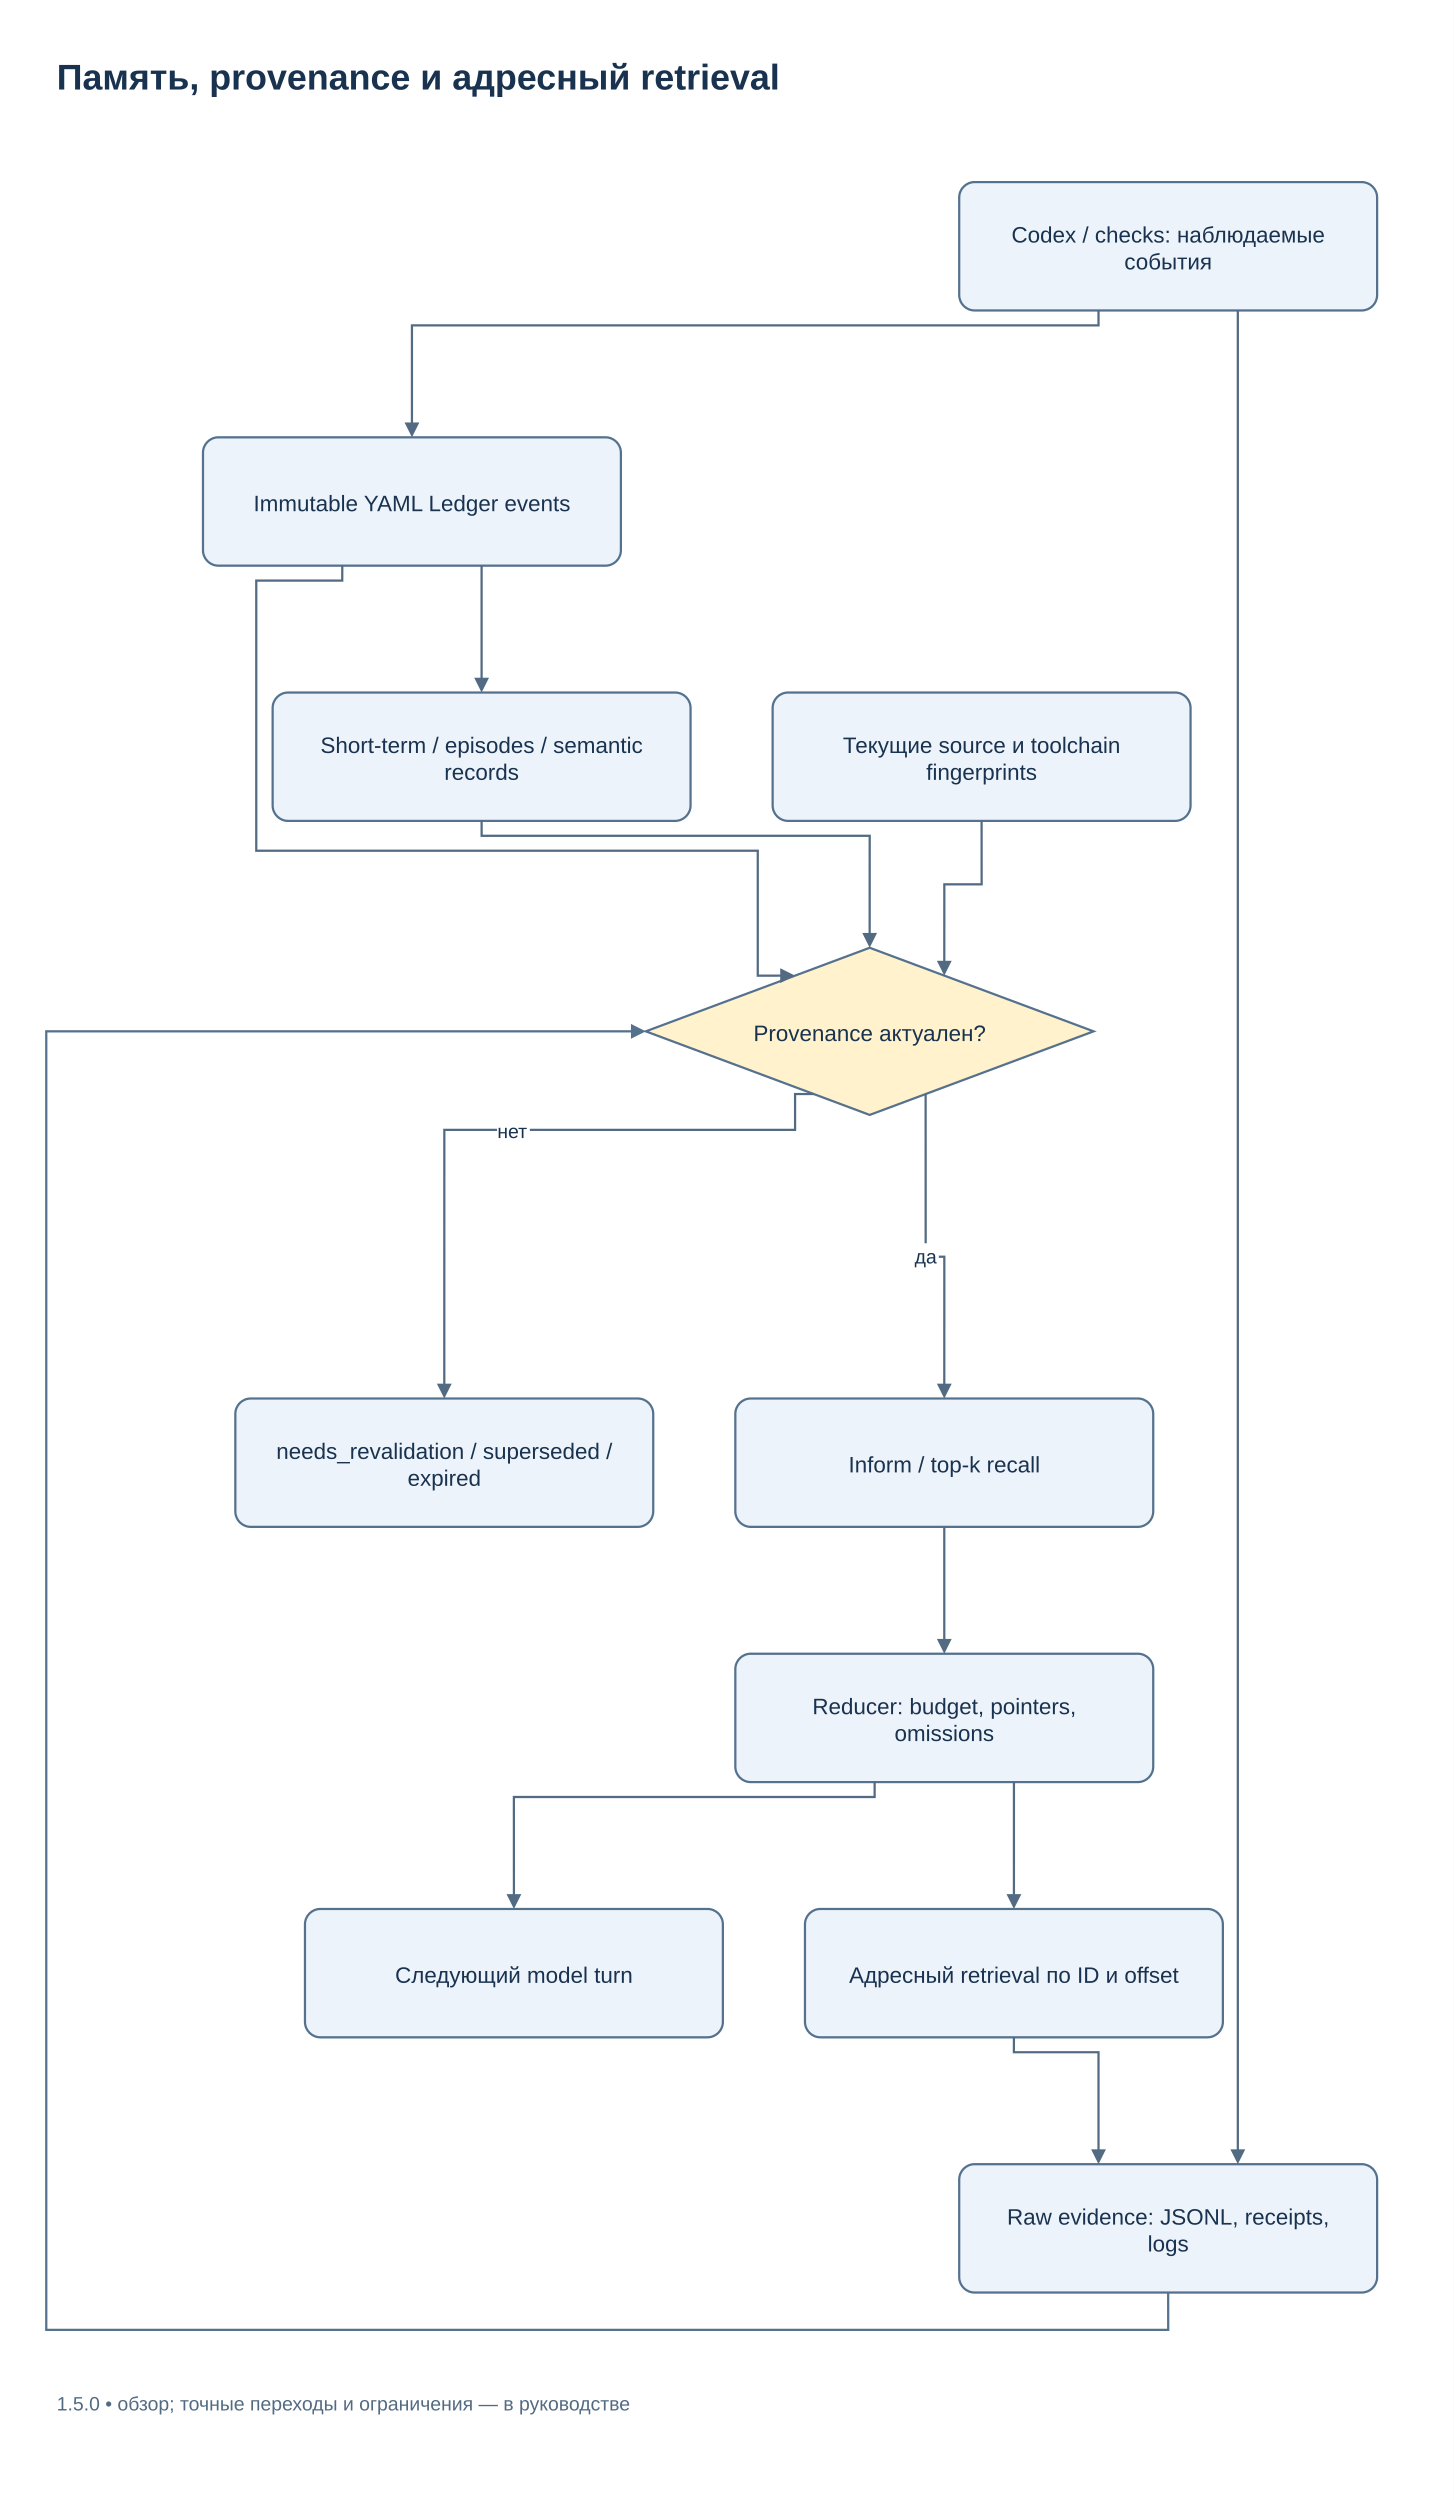
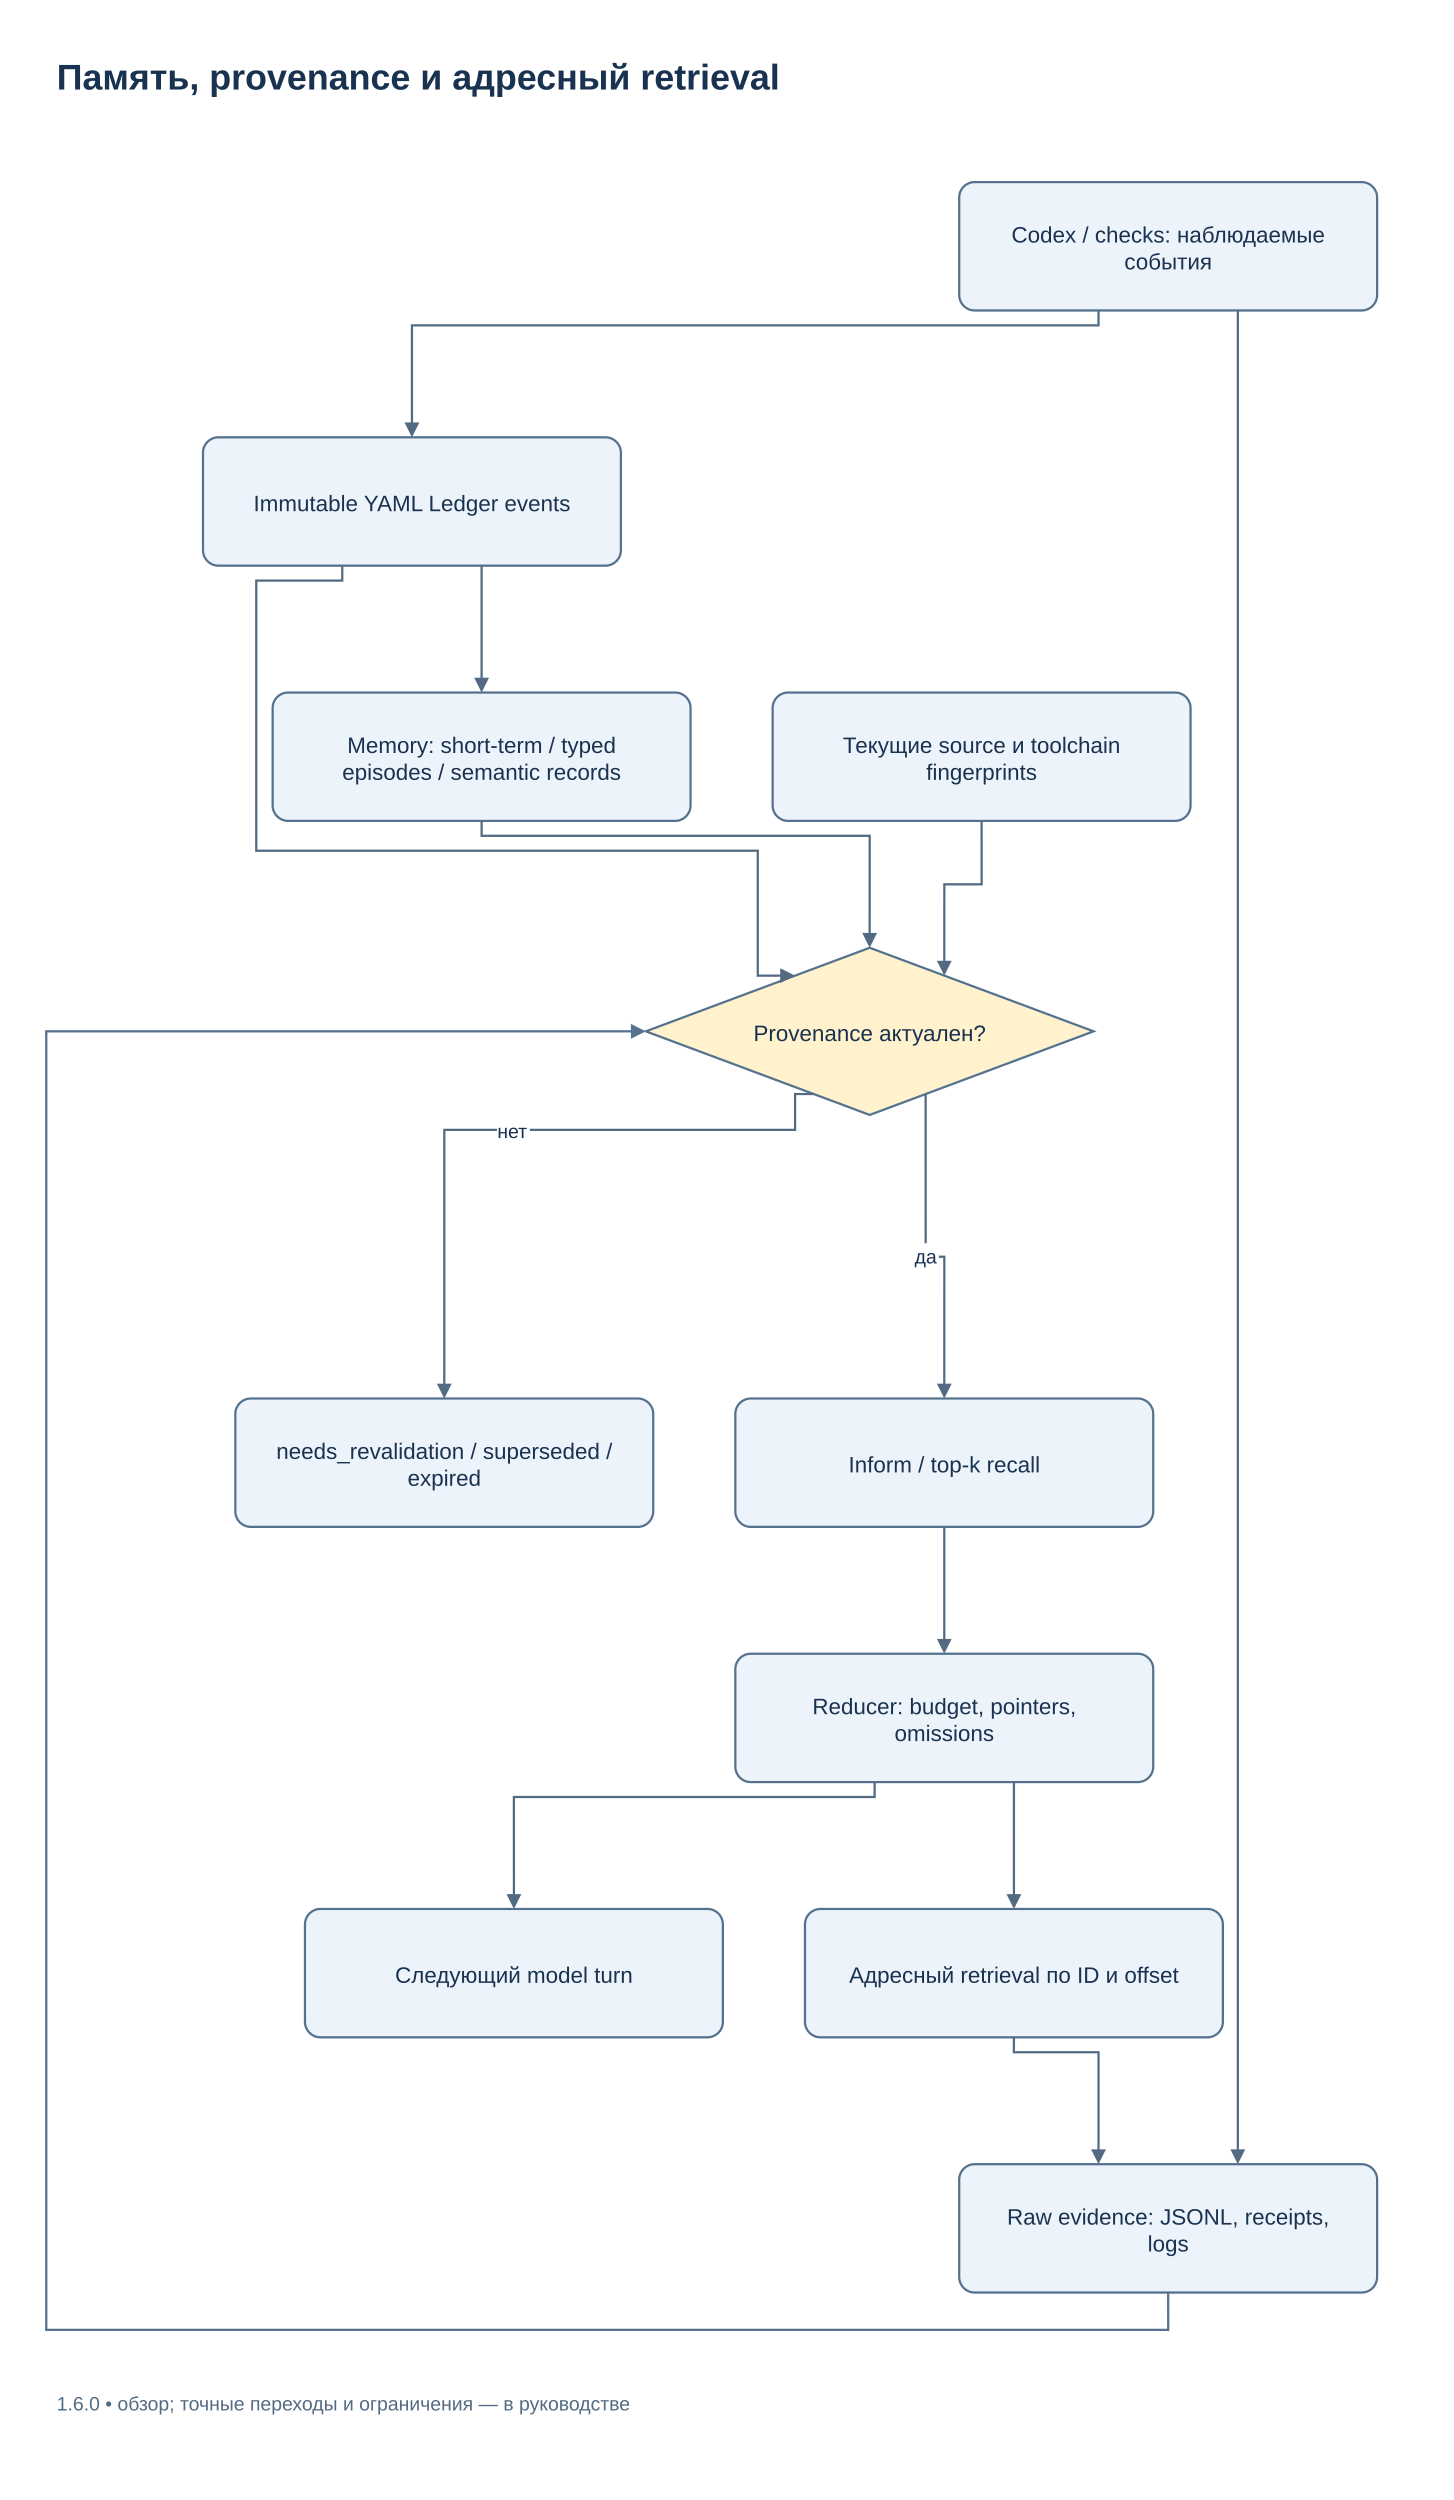
<svg xmlns="http://www.w3.org/2000/svg" style="background: #FFFFFF; background-color: #FFFFFF; color-scheme: light;" version="1.1" width="974px" height="1675px" viewBox="0 0 974 1675">
  <defs />
  <rect fill="#FFFFFF" width="100%" height="100%" x="0" y="0" style="fill: rgb(255, 255, 255);" />
  <g>
    <g data-cell-id="0">
      <g data-cell-id="1">
        <g data-cell-id="title">
          <g>
            <rect x="36" y="24" width="886.67" height="50" fill="none" stroke="none" pointer-events="all" />
          </g>
          <g>
            <g fill="#18324F" font-family="Arial" font-weight="bold" text-anchor="start" font-size="24px" style="fill: rgb(24, 50, 79);">
              <text x="38" y="60">Память, provenance и адресный retrieval</text>
            </g>
          </g>
        </g>
        <g data-cell-id="C">
          <g>
            <rect x="642.67" y="122" width="280" height="86" rx="10.32" ry="10.32" fill="#edf3fa" stroke="#54718e" stroke-width="1.5" pointer-events="all" style="fill: rgb(237, 243, 250); stroke: rgb(84, 113, 142);" />
          </g>
          <g>
            <g fill="#18324F" font-family="Arial" text-anchor="middle" font-size="15px" style="fill: rgb(24, 50, 79);">
              <text x="782.67" y="162.5">Codex / checks: наблюдаемые</text>
              <text x="782.67" y="180.5">события</text>
            </g>
          </g>
        </g>
        <g data-cell-id="L">
          <g>
            <rect x="136" y="293" width="280" height="86" rx="10.32" ry="10.32" fill="#edf3fa" stroke="#54718e" stroke-width="1.5" pointer-events="all" style="fill: rgb(237, 243, 250); stroke: rgb(84, 113, 142);" />
          </g>
          <g>
            <g fill="#18324F" font-family="Arial" text-anchor="middle" font-size="15px" style="fill: rgb(24, 50, 79);">
              <text x="276" y="342.5">Immutable YAML Ledger events</text>
            </g>
          </g>
        </g>
        <g data-cell-id="R">
          <g>
            <rect x="642.67" y="1450" width="280" height="86" rx="10.32" ry="10.32" fill="#edf3fa" stroke="#54718e" stroke-width="1.5" pointer-events="all" style="fill: rgb(237, 243, 250); stroke: rgb(84, 113, 142);" />
          </g>
          <g>
            <g fill="#18324F" font-family="Arial" text-anchor="middle" font-size="15px" style="fill: rgb(24, 50, 79);">
              <text x="782.67" y="1490.5">Raw evidence: JSONL, receipts,</text>
              <text x="782.67" y="1508.5">logs</text>
            </g>
          </g>
        </g>
        <g data-cell-id="M">
          <g>
            <rect x="182.67" y="464" width="280" height="86" rx="10.32" ry="10.32" fill="#edf3fa" stroke="#54718e" stroke-width="1.5" pointer-events="all" style="fill: rgb(237, 243, 250); stroke: rgb(84, 113, 142);" />
          </g>
          <g>
            <g fill="#18324F" font-family="Arial" text-anchor="middle" font-size="15px" style="fill: rgb(24, 50, 79);">
-               <text x="322.67" y="504.5">Short-term / episodes / semantic</text>
-               <text x="322.67" y="522.5">records</text>
+               <text x="322.67" y="504.50">Memory: short-term / typed</text>
+               <text x="322.67" y="522.50">episodes / semantic records</text>
            </g>
          </g>
        </g>
        <g data-cell-id="S">
          <g>
            <rect x="517.67" y="464" width="280" height="86" rx="10.32" ry="10.32" fill="#edf3fa" stroke="#54718e" stroke-width="1.5" pointer-events="all" style="fill: rgb(237, 243, 250); stroke: rgb(84, 113, 142);" />
          </g>
          <g>
            <g fill="#18324F" font-family="Arial" text-anchor="middle" font-size="15px" style="fill: rgb(24, 50, 79);">
              <text x="657.67" y="504.5">Текущие source и toolchain</text>
              <text x="657.67" y="522.5">fingerprints</text>
            </g>
          </g>
        </g>
        <g data-cell-id="V">
          <g>
            <path d="M 582.67 635 L 732.67 691 L 582.67 747 L 432.67 691 Z" fill="#fff2cc" stroke="#54718e" stroke-width="1.5" stroke-miterlimit="10" pointer-events="all" style="fill: rgb(255, 242, 204); stroke: rgb(84, 113, 142);" />
          </g>
          <g>
            <g fill="#18324F" font-family="Arial" text-anchor="middle" font-size="15px" style="fill: rgb(24, 50, 79);">
              <text x="582.67" y="697.5">Provenance актуален?</text>
            </g>
          </g>
        </g>
        <g data-cell-id="I">
          <g>
            <rect x="492.67" y="937" width="280" height="86" rx="10.32" ry="10.32" fill="#edf3fa" stroke="#54718e" stroke-width="1.5" pointer-events="all" style="fill: rgb(237, 243, 250); stroke: rgb(84, 113, 142);" />
          </g>
          <g>
            <g fill="#18324F" font-family="Arial" text-anchor="middle" font-size="15px" style="fill: rgb(24, 50, 79);">
              <text x="632.67" y="986.5">Inform / top-k recall</text>
            </g>
          </g>
        </g>
        <g data-cell-id="X">
          <g>
            <rect x="157.67" y="937" width="280" height="86" rx="10.32" ry="10.32" fill="#edf3fa" stroke="#54718e" stroke-width="1.5" pointer-events="all" style="fill: rgb(237, 243, 250); stroke: rgb(84, 113, 142);" />
          </g>
          <g>
            <g fill="#18324F" font-family="Arial" text-anchor="middle" font-size="15px" style="fill: rgb(24, 50, 79);">
              <text x="297.67" y="977.5">needs_revalidation / superseded /</text>
              <text x="297.67" y="995.5">expired</text>
            </g>
          </g>
        </g>
        <g data-cell-id="D">
          <g>
            <rect x="492.67" y="1108" width="280" height="86" rx="10.32" ry="10.32" fill="#edf3fa" stroke="#54718e" stroke-width="1.5" pointer-events="all" style="fill: rgb(237, 243, 250); stroke: rgb(84, 113, 142);" />
          </g>
          <g>
            <g fill="#18324F" font-family="Arial" text-anchor="middle" font-size="15px" style="fill: rgb(24, 50, 79);">
              <text x="632.67" y="1148.5">Reducer: budget, pointers,</text>
              <text x="632.67" y="1166.5">omissions</text>
            </g>
          </g>
        </g>
        <g data-cell-id="P">
          <g>
            <rect x="204.33" y="1279" width="280" height="86" rx="10.32" ry="10.32" fill="#edf3fa" stroke="#54718e" stroke-width="1.5" pointer-events="all" style="fill: rgb(237, 243, 250); stroke: rgb(84, 113, 142);" />
          </g>
          <g>
            <g fill="#18324F" font-family="Arial" text-anchor="middle" font-size="15px" style="fill: rgb(24, 50, 79);">
              <text x="344.33" y="1328.5">Следующий model turn</text>
            </g>
          </g>
        </g>
        <g data-cell-id="Q">
          <g>
            <rect x="539.33" y="1279" width="280" height="86" rx="10.32" ry="10.32" fill="#edf3fa" stroke="#54718e" stroke-width="1.5" pointer-events="all" style="fill: rgb(237, 243, 250); stroke: rgb(84, 113, 142);" />
          </g>
          <g>
            <g fill="#18324F" font-family="Arial" text-anchor="middle" font-size="15px" style="fill: rgb(24, 50, 79);">
              <text x="679.33" y="1328.5">Адресный retrieval по ID и offset</text>
            </g>
          </g>
        </g>
        <g data-cell-id="e0">
          <g>
            <path d="M 736 208 L 736 218 L 276 218 L 276 283.82" fill="none" stroke="#526a82" stroke-width="1.5" stroke-miterlimit="10" pointer-events="stroke" style="stroke: rgb(82, 106, 130);" />
            <path d="M 276 291.32 L 272.25 283.82 L 279.75 283.82 Z" fill="#526a82" stroke="#526a82" stroke-width="1.5" stroke-miterlimit="10" pointer-events="all" style="fill: rgb(82, 106, 130); stroke: rgb(82, 106, 130);" />
          </g>
        </g>
        <g data-cell-id="e1">
          <g>
            <path d="M 829.34 208 L 829.34 1440.82" fill="none" stroke="#526a82" stroke-width="1.5" stroke-miterlimit="10" pointer-events="stroke" style="stroke: rgb(82, 106, 130);" />
            <path d="M 829.34 1448.32 L 825.59 1440.82 L 833.09 1440.82 Z" fill="#526a82" stroke="#526a82" stroke-width="1.5" stroke-miterlimit="10" pointer-events="all" style="fill: rgb(82, 106, 130); stroke: rgb(82, 106, 130);" />
          </g>
        </g>
        <g data-cell-id="e2">
          <g>
            <path d="M 322.67 379 L 322.67 454.82" fill="none" stroke="#526a82" stroke-width="1.5" stroke-miterlimit="10" pointer-events="stroke" style="stroke: rgb(82, 106, 130);" />
            <path d="M 322.67 462.32 L 318.92 454.82 L 326.42 454.82 Z" fill="#526a82" stroke="#526a82" stroke-width="1.5" stroke-miterlimit="10" pointer-events="all" style="fill: rgb(82, 106, 130); stroke: rgb(82, 106, 130);" />
          </g>
        </g>
        <g data-cell-id="e3">
          <g>
            <path d="M 657.67 550 L 657.7 592.5 L 632.7 592.5 L 632.67 644.49" fill="none" stroke="#526a82" stroke-width="1.5" stroke-miterlimit="10" pointer-events="stroke" style="stroke: rgb(82, 106, 130);" />
            <path d="M 632.67 651.99 L 628.92 644.49 L 636.42 644.49 Z" fill="#526a82" stroke="#526a82" stroke-width="1.5" stroke-miterlimit="10" pointer-events="all" style="fill: rgb(82, 106, 130); stroke: rgb(82, 106, 130);" />
          </g>
        </g>
        <g data-cell-id="e4">
          <g>
            <path d="M 322.67 550 L 322.7 560 L 582.7 560 L 582.67 625.82" fill="none" stroke="#526a82" stroke-width="1.5" stroke-miterlimit="10" pointer-events="stroke" style="stroke: rgb(82, 106, 130);" />
            <path d="M 582.67 633.32 L 578.92 625.82 L 586.42 625.82 Z" fill="#526a82" stroke="#526a82" stroke-width="1.5" stroke-miterlimit="10" pointer-events="all" style="fill: rgb(82, 106, 130); stroke: rgb(82, 106, 130);" />
          </g>
        </g>
        <g data-cell-id="e5">
          <g>
            <path d="M 229.33 379 L 229.3 389 L 171.7 389 L 171.7 570 L 507.7 570 L 507.7 653.7 L 523.49 653.68" fill="none" stroke="#526a82" stroke-width="1.5" stroke-miterlimit="10" pointer-events="stroke" style="stroke: rgb(82, 106, 130);" />
            <path d="M 530.99 653.67 L 523.5 657.43 L 523.49 649.93 Z" fill="#526a82" stroke="#526a82" stroke-width="1.5" stroke-miterlimit="10" pointer-events="all" style="fill: rgb(82, 106, 130); stroke: rgb(82, 106, 130);" />
          </g>
        </g>
        <g data-cell-id="e7">
          <g>
            <path d="M 620.17 733 L 620.2 842 L 632.7 842 L 632.67 927.82" fill="none" stroke="#526a82" stroke-width="1.5" stroke-miterlimit="10" pointer-events="stroke" style="stroke: rgb(82, 106, 130);" />
            <path d="M 632.67 935.32 L 628.92 927.82 L 636.42 927.82 Z" fill="#526a82" stroke="#526a82" stroke-width="1.5" stroke-miterlimit="10" pointer-events="all" style="fill: rgb(82, 106, 130); stroke: rgb(82, 106, 130);" />
          </g>
          <g>
            <g fill="#18324F" font-family="Arial" text-anchor="middle" font-size="13px" style="fill: rgb(24, 50, 79);">
              <rect fill="#FFFFFF" stroke="none" x="612" y="833" width="17" height="17" stroke-width="0" style="fill: rgb(255, 255, 255);" />
              <text x="620.2" y="846.5">да</text>
            </g>
          </g>
        </g>
        <g data-cell-id="e8">
          <g>
            <path d="M 545.17 733 L 532.7 733 L 532.7 757 L 297.7 757 L 297.67 927.82" fill="none" stroke="#526a82" stroke-width="1.5" stroke-miterlimit="10" pointer-events="stroke" style="stroke: rgb(82, 106, 130);" />
            <path d="M 297.67 935.32 L 293.92 927.82 L 301.42 927.82 Z" fill="#526a82" stroke="#526a82" stroke-width="1.5" stroke-miterlimit="10" pointer-events="all" style="fill: rgb(82, 106, 130); stroke: rgb(82, 106, 130);" />
          </g>
          <g>
            <g fill="#18324F" font-family="Arial" text-anchor="middle" font-size="13px" style="fill: rgb(24, 50, 79);">
              <rect fill="#FFFFFF" stroke="none" x="333" y="750" width="22" height="17" stroke-width="0" style="fill: rgb(255, 255, 255);" />
              <text x="343.17" y="762.5">нет</text>
            </g>
          </g>
        </g>
        <g data-cell-id="e9">
          <g>
            <path d="M 632.67 1023 L 632.67 1098.82" fill="none" stroke="#526a82" stroke-width="1.5" stroke-miterlimit="10" pointer-events="stroke" style="stroke: rgb(82, 106, 130);" />
            <path d="M 632.67 1106.32 L 628.92 1098.82 L 636.42 1098.82 Z" fill="#526a82" stroke="#526a82" stroke-width="1.5" stroke-miterlimit="10" pointer-events="all" style="fill: rgb(82, 106, 130); stroke: rgb(82, 106, 130);" />
          </g>
        </g>
        <g data-cell-id="e10">
          <g>
            <path d="M 586 1194 L 586 1204 L 344.3 1204 L 344.33 1269.82" fill="none" stroke="#526a82" stroke-width="1.5" stroke-miterlimit="10" pointer-events="stroke" style="stroke: rgb(82, 106, 130);" />
            <path d="M 344.33 1277.32 L 340.58 1269.82 L 348.08 1269.82 Z" fill="#526a82" stroke="#526a82" stroke-width="1.5" stroke-miterlimit="10" pointer-events="all" style="fill: rgb(82, 106, 130); stroke: rgb(82, 106, 130);" />
          </g>
        </g>
        <g data-cell-id="e11">
          <g>
            <path d="M 679.34 1194 L 679.33 1269.82" fill="none" stroke="#526a82" stroke-width="1.5" stroke-miterlimit="10" pointer-events="stroke" style="stroke: rgb(82, 106, 130);" />
            <path d="M 679.33 1277.32 L 675.58 1269.82 L 683.08 1269.82 Z" fill="#526a82" stroke="#526a82" stroke-width="1.5" stroke-miterlimit="10" pointer-events="all" style="fill: rgb(82, 106, 130); stroke: rgb(82, 106, 130);" />
          </g>
        </g>
        <g data-cell-id="e12">
          <g>
            <path d="M 679.33 1365 L 679.3 1375 L 736 1375 L 736 1440.82" fill="none" stroke="#526a82" stroke-width="1.5" stroke-miterlimit="10" pointer-events="stroke" style="stroke: rgb(82, 106, 130);" />
            <path d="M 736 1448.32 L 732.25 1440.82 L 739.75 1440.82 Z" fill="#526a82" stroke="#526a82" stroke-width="1.5" stroke-miterlimit="10" pointer-events="all" style="fill: rgb(82, 106, 130); stroke: rgb(82, 106, 130);" />
          </g>
        </g>
        <g data-cell-id="e6">
          <g>
            <path d="M 782.67 1536 L 782.7 1561 L 31 1561 L 31 691 L 423.49 691" fill="none" stroke="#54718e" stroke-width="1.5" stroke-miterlimit="10" pointer-events="stroke" style="stroke: rgb(84, 113, 142);" />
            <path d="M 430.99 691 L 423.49 694.75 L 423.49 687.25 Z" fill="#54718e" stroke="#54718e" stroke-width="1.5" stroke-miterlimit="10" pointer-events="all" style="fill: rgb(84, 113, 142); stroke: rgb(84, 113, 142);" />
          </g>
        </g>
        <g data-cell-id="footer">
          <g>
            <rect x="36" y="1596" width="886.67" height="30" fill="none" stroke="none" pointer-events="all" />
          </g>
          <g>
            <g fill="#526A82" font-family="Arial" text-anchor="start" font-size="13px" style="fill: rgb(82, 106, 130);">
-               <text x="38" y="1615">1.5.0 • обзор; точные переходы и ограничения — в руководстве</text>
+               <text x="38" y="1615.00">1.6.0 • обзор; точные переходы и ограничения — в руководстве</text>
            </g>
          </g>
        </g>
      </g>
    </g>
  </g>
</svg>
